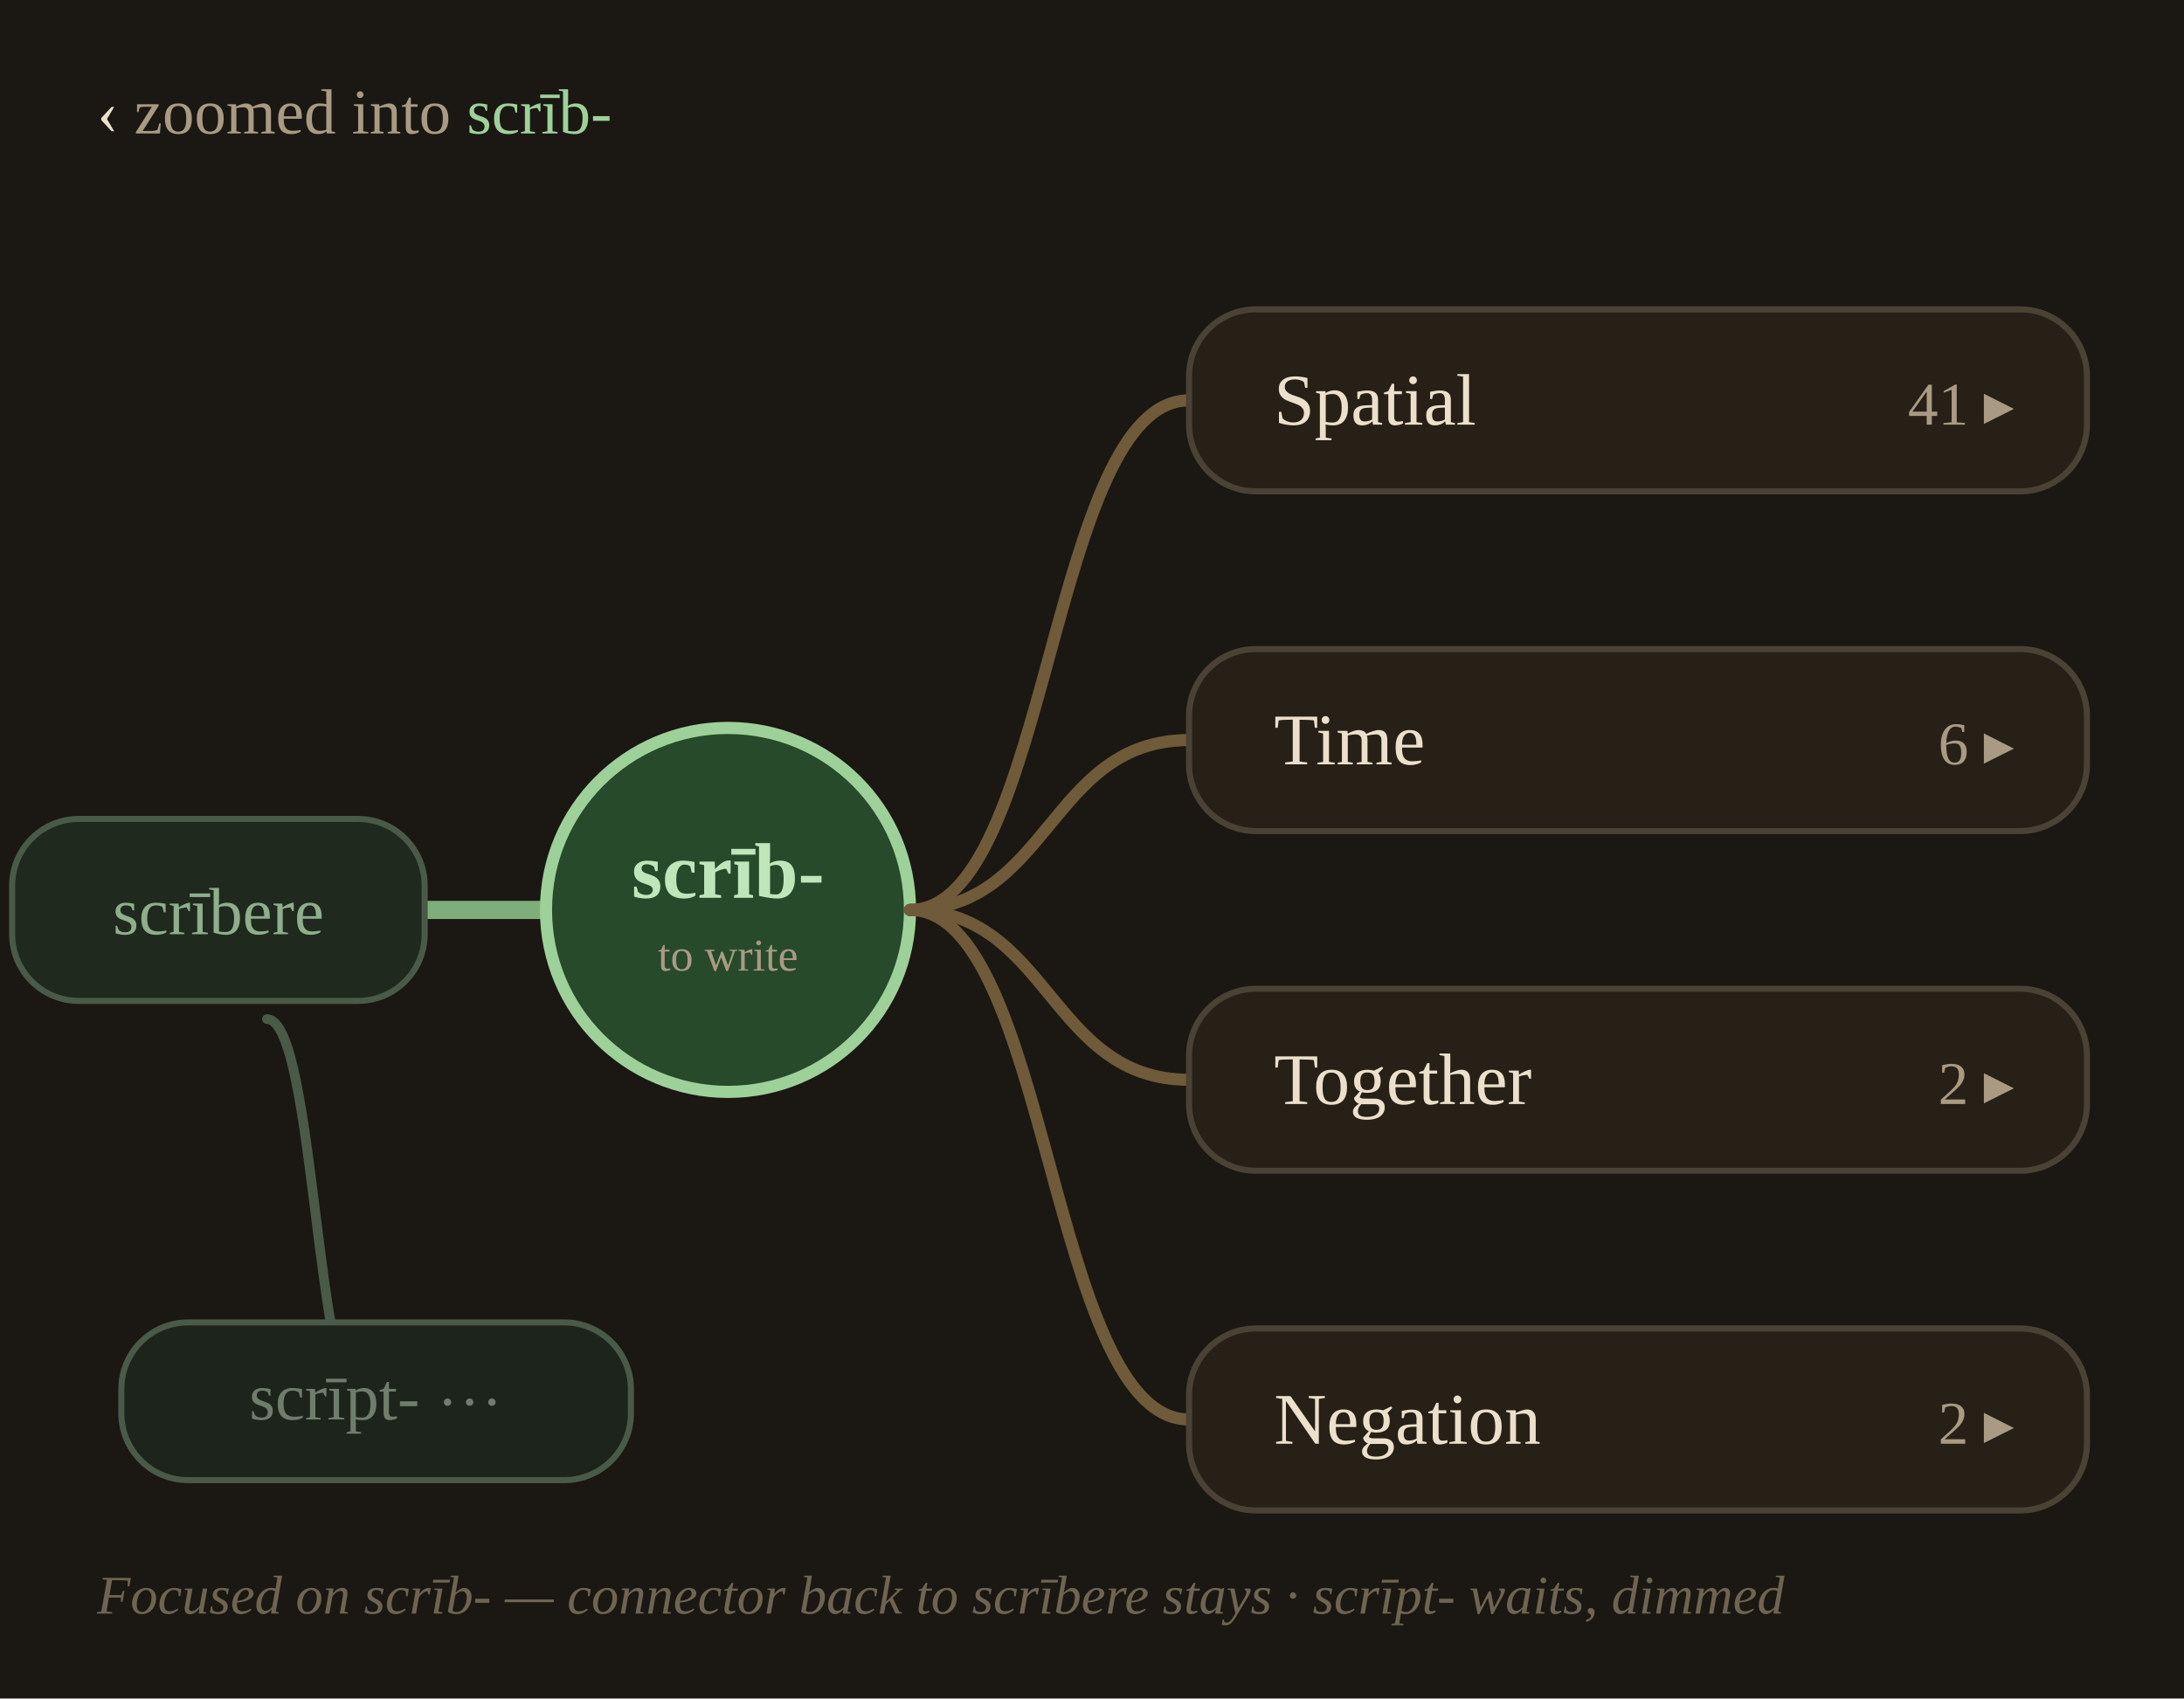
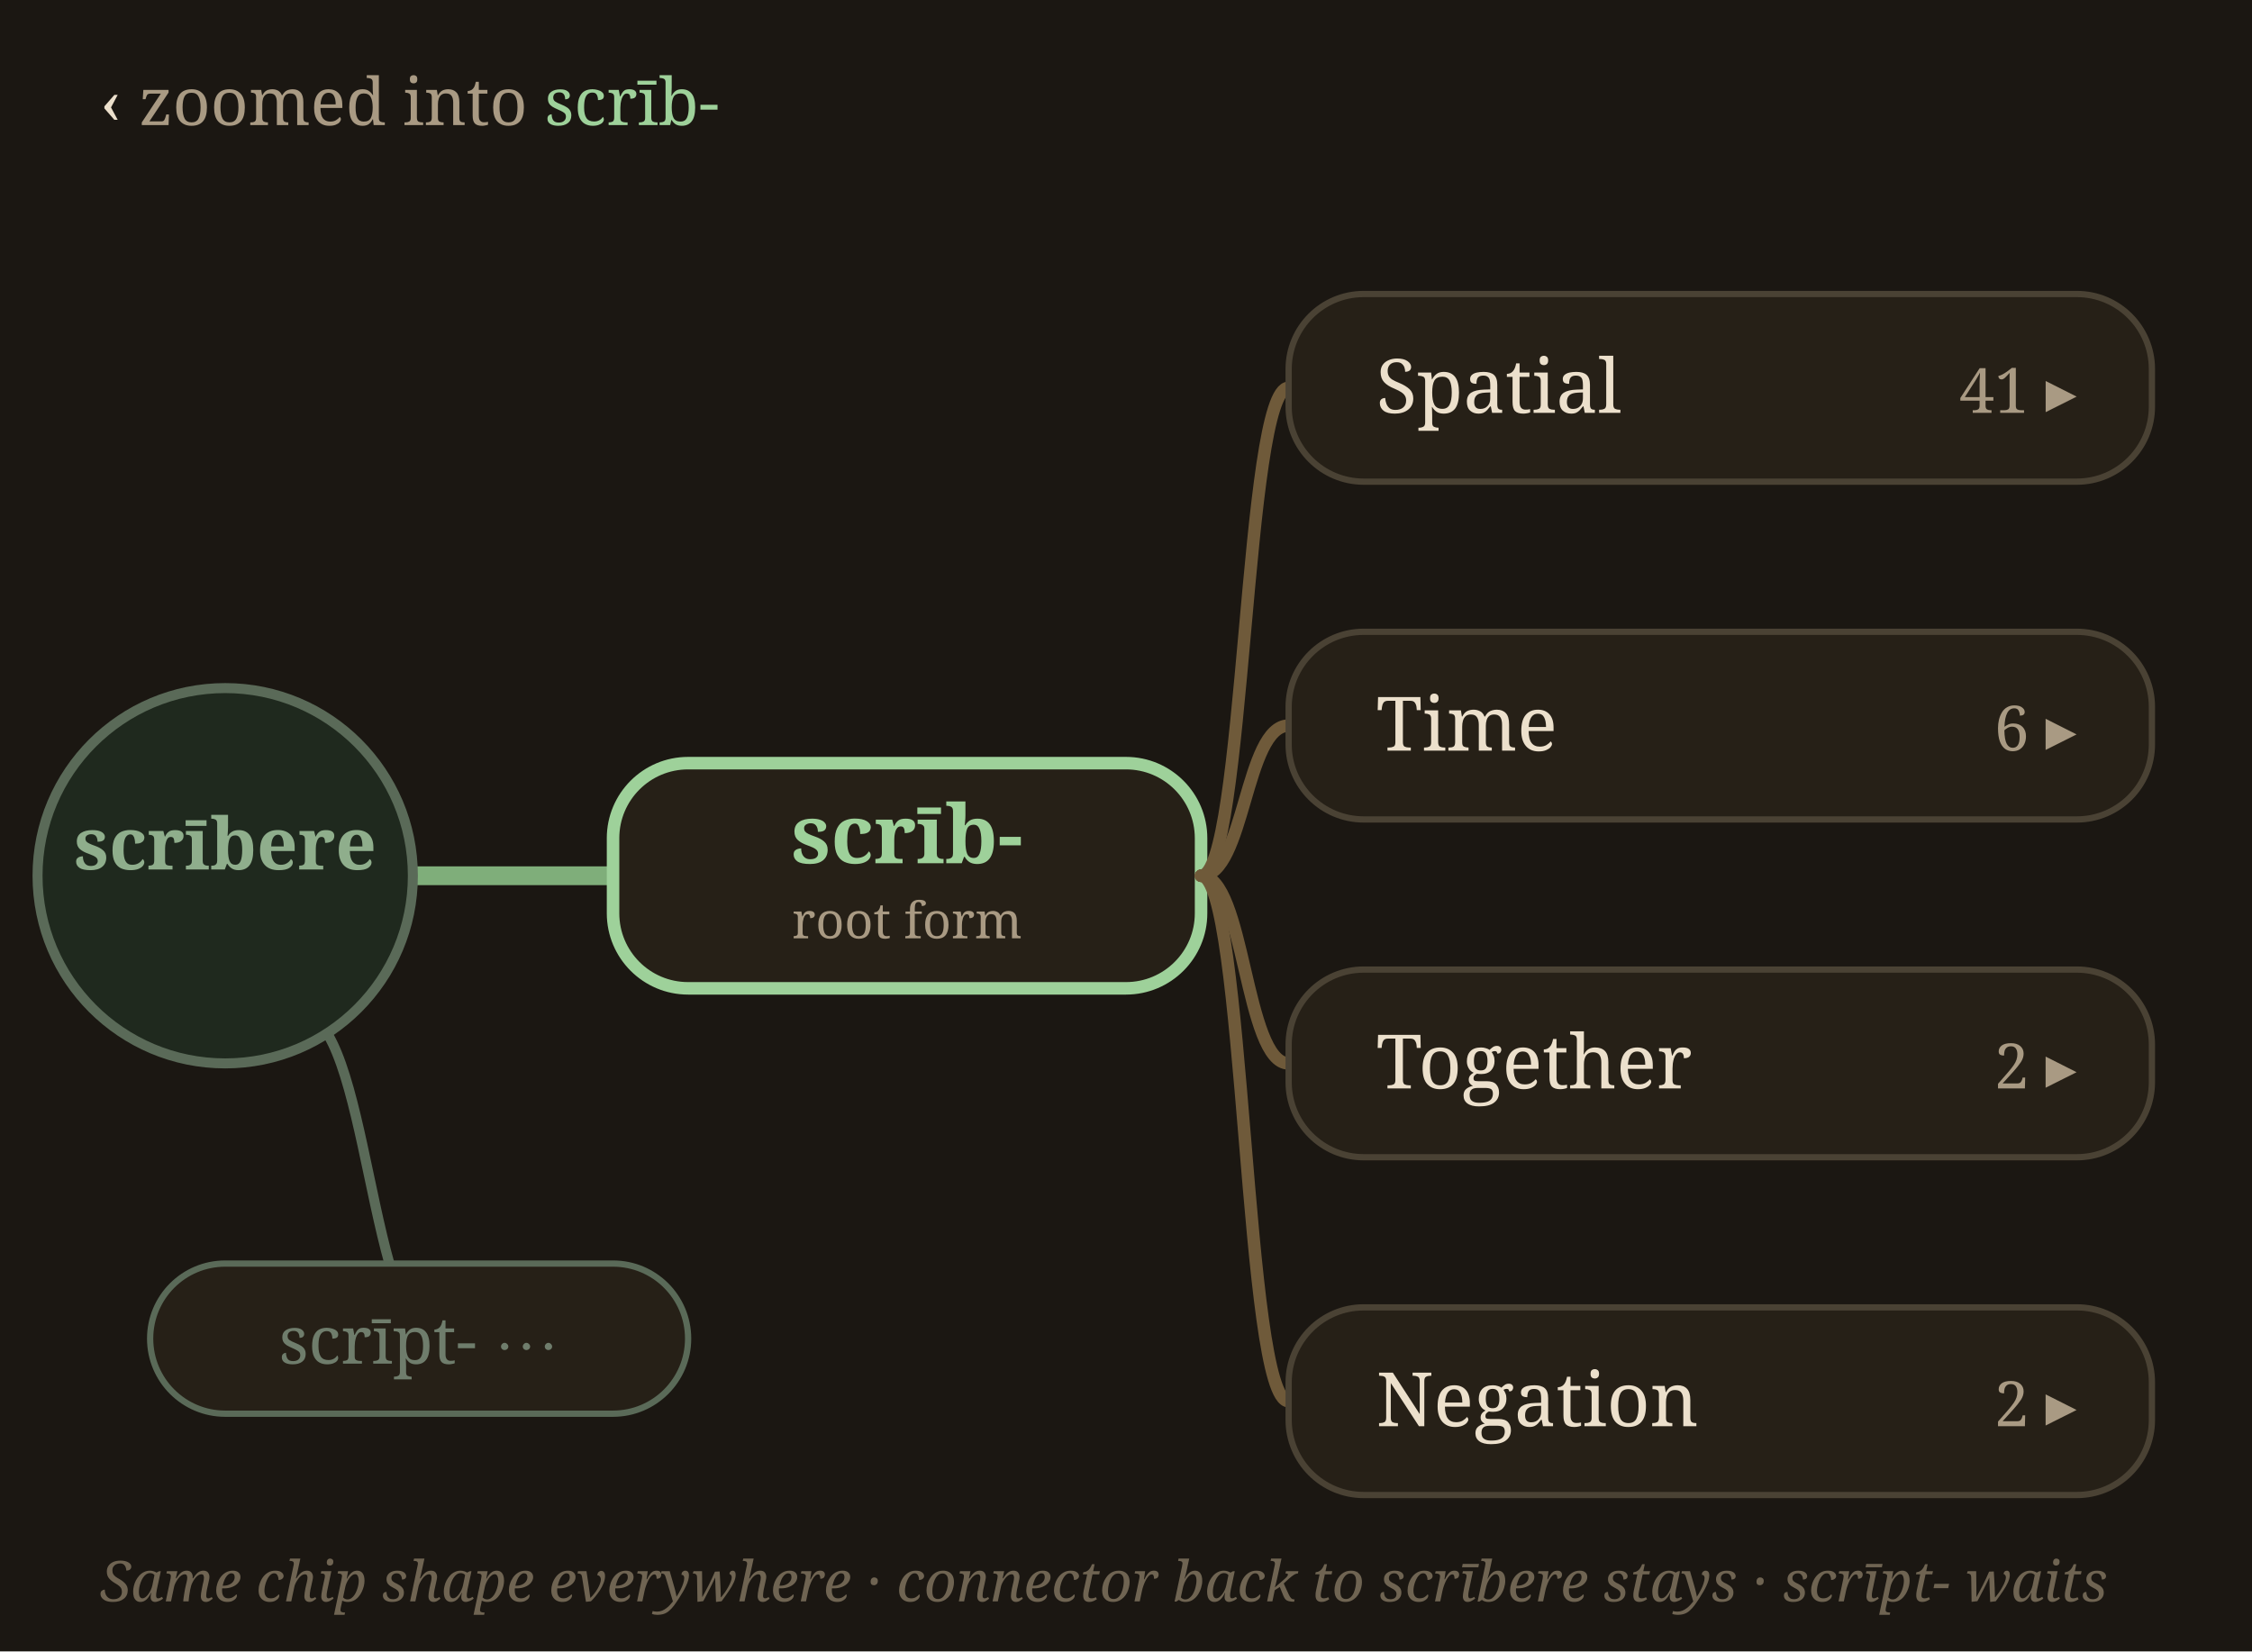
- <svg xmlns="http://www.w3.org/2000/svg" viewBox="0 0 360 280" font-family="Georgia,'Times New Roman',serif">
-   <rect width="360" height="280" fill="#1b1712" />
-   <text x="16" y="22" font-size="10.5" fill="#a99a83">
+ <svg xmlns="http://www.w3.org/2000/svg" viewBox="0 0 360 264" font-family="Georgia,serif">
+   <rect width="360" height="264" fill="#1b1712" />
+   <text x="16" y="20" font-size="10.5" fill="#a99a83">
    <tspan fill="#ece0cc">‹</tspan> zoomed into <tspan fill="#9ed19a">scrīb-</tspan>
  </text>
-   <path d="M70 150 C83 150 83 150 96 150" fill="none" stroke="#7fae7a" stroke-width="3" stroke-linecap="round" />
-   <path d="M44 168 C52 168 52 232 60 232" fill="none" stroke="#4a5a48" stroke-width="1.6" stroke-linecap="round" />
-   <rect x="20" y="218" width="84" height="26" rx="11" fill="#1c241b" stroke="#4a5a48" />
-   <text x="62" y="234" text-anchor="middle" font-size="11" fill="#6f7d6c">scrīpt- ⋯</text>
-   <rect x="2" y="135" width="68" height="30" rx="11" fill="#1f291e" stroke="#4a5a48" />
-   <text x="36" y="154" text-anchor="middle" font-size="11" fill="#8fae8c">scrībere</text>
-   <circle cx="120" cy="150" r="30" fill="#264a2a" stroke="#9ed19a" stroke-width="2" />
-   <text x="120" y="148" text-anchor="middle" font-size="13" font-weight="700" fill="#bfe6bb">scrīb-</text>
-   <text x="120" y="160" text-anchor="middle" font-size="7.5" fill="#a99a83">to write</text>
-   <path d="M150 150 C173 150 173 66 196 66" fill="none" stroke="#6f5a3a" stroke-width="2" stroke-linecap="round" />
-   <rect x="196" y="51" width="148" height="30" rx="11" fill="#262017" stroke="#4a4234" />
-   <text x="210" y="70" font-size="12" fill="#ece0cc">Spatial</text>
-   <text x="332" y="70" text-anchor="end" font-size="10" fill="#a99a83">41 ▸</text>
-   <path d="M150 150 C173 150 173 122 196 122" fill="none" stroke="#6f5a3a" stroke-width="2" stroke-linecap="round" />
-   <rect x="196" y="107" width="148" height="30" rx="11" fill="#262017" stroke="#4a4234" />
-   <text x="210" y="126" font-size="12" fill="#ece0cc">Time</text>
-   <text x="332" y="126" text-anchor="end" font-size="10" fill="#a99a83">6 ▸</text>
-   <path d="M150 150 C173 150 173 178 196 178" fill="none" stroke="#6f5a3a" stroke-width="2" stroke-linecap="round" />
-   <rect x="196" y="163" width="148" height="30" rx="11" fill="#262017" stroke="#4a4234" />
-   <text x="210" y="182" font-size="12" fill="#ece0cc">Together</text>
-   <text x="332" y="182" text-anchor="end" font-size="10" fill="#a99a83">2 ▸</text>
-   <path d="M150 150 C173 150 173 234 196 234" fill="none" stroke="#6f5a3a" stroke-width="2" stroke-linecap="round" />
-   <rect x="196" y="219" width="148" height="30" rx="11" fill="#262017" stroke="#4a4234" />
-   <text x="210" y="238" font-size="12" fill="#ece0cc">Negation</text>
-   <text x="332" y="238" text-anchor="end" font-size="10" fill="#a99a83">2 ▸</text>
-   <text x="16" y="266" font-size="9" font-style="italic" fill="#6f6452">Focused on scrīb- — connector back to scrībere stays · scrīpt- waits, dimmed</text>
+   <path d="M66 140 C82 140 82 140 98 140" fill="none" stroke="#7fae7a" stroke-width="3" stroke-linecap="round" />
+   <path d="M48 162 C59 162 59 214 70 214" fill="none" stroke="#5a6a58" stroke-width="1.6" stroke-linecap="round" />
+   <rect x="24" y="202" width="86" height="24" rx="12" fill="#262017" stroke="#5a6a58" stroke-width="1" />
+   <text x="67" y="218" text-anchor="middle" font-size="10.5" fill="#6f7d6c">scrīpt- ⋯</text>
+   <circle cx="36" cy="140" r="30" fill="#1f291e" stroke="#5a6a58" stroke-width="1.6" />
+   <text x="36" y="139" text-anchor="middle" font-size="11.5" font-weight="700" fill="#8fae8c">scrībere</text>
+   <rect x="98" y="122" width="94" height="36" rx="12" fill="#262017" stroke="#9ed19a" stroke-width="2" />
+   <text x="145" y="138" text-anchor="middle" font-size="13" font-weight="700" fill="#9ed19a">scrīb-</text>
+   <text x="145" y="150" text-anchor="middle" font-size="8" fill="#a99a83">root form</text>
+   <path d="M192 140 C199 140 199 62 206 62" fill="none" stroke="#6f5a3a" stroke-width="2" stroke-linecap="round" />
+   <rect x="206" y="47" width="138" height="30" rx="12" fill="#262017" stroke="#4a4234" stroke-width="1" />
+   <text x="220" y="66" font-size="12" fill="#ece0cc">Spatial</text>
+   <text x="332" y="66" text-anchor="end" font-size="10" fill="#a99a83">41 ▸</text>
+   <path d="M192 140 C199 140 199 116 206 116" fill="none" stroke="#6f5a3a" stroke-width="2" stroke-linecap="round" />
+   <rect x="206" y="101" width="138" height="30" rx="12" fill="#262017" stroke="#4a4234" stroke-width="1" />
+   <text x="220" y="120" font-size="12" fill="#ece0cc">Time</text>
+   <text x="332" y="120" text-anchor="end" font-size="10" fill="#a99a83">6 ▸</text>
+   <path d="M192 140 C199 140 199 170 206 170" fill="none" stroke="#6f5a3a" stroke-width="2" stroke-linecap="round" />
+   <rect x="206" y="155" width="138" height="30" rx="12" fill="#262017" stroke="#4a4234" stroke-width="1" />
+   <text x="220" y="174" font-size="12" fill="#ece0cc">Together</text>
+   <text x="332" y="174" text-anchor="end" font-size="10" fill="#a99a83">2 ▸</text>
+   <path d="M192 140 C199 140 199 224 206 224" fill="none" stroke="#6f5a3a" stroke-width="2" stroke-linecap="round" />
+   <rect x="206" y="209" width="138" height="30" rx="12" fill="#262017" stroke="#4a4234" stroke-width="1" />
+   <text x="220" y="228" font-size="12" fill="#ece0cc">Negation</text>
+   <text x="332" y="228" text-anchor="end" font-size="10" fill="#a99a83">2 ▸</text>
+   <text x="16" y="256" font-size="9" font-style="italic" fill="#6f6452">Same chip shape everywhere · connector back to scrībere stays · scrīpt- waits</text>
</svg>
